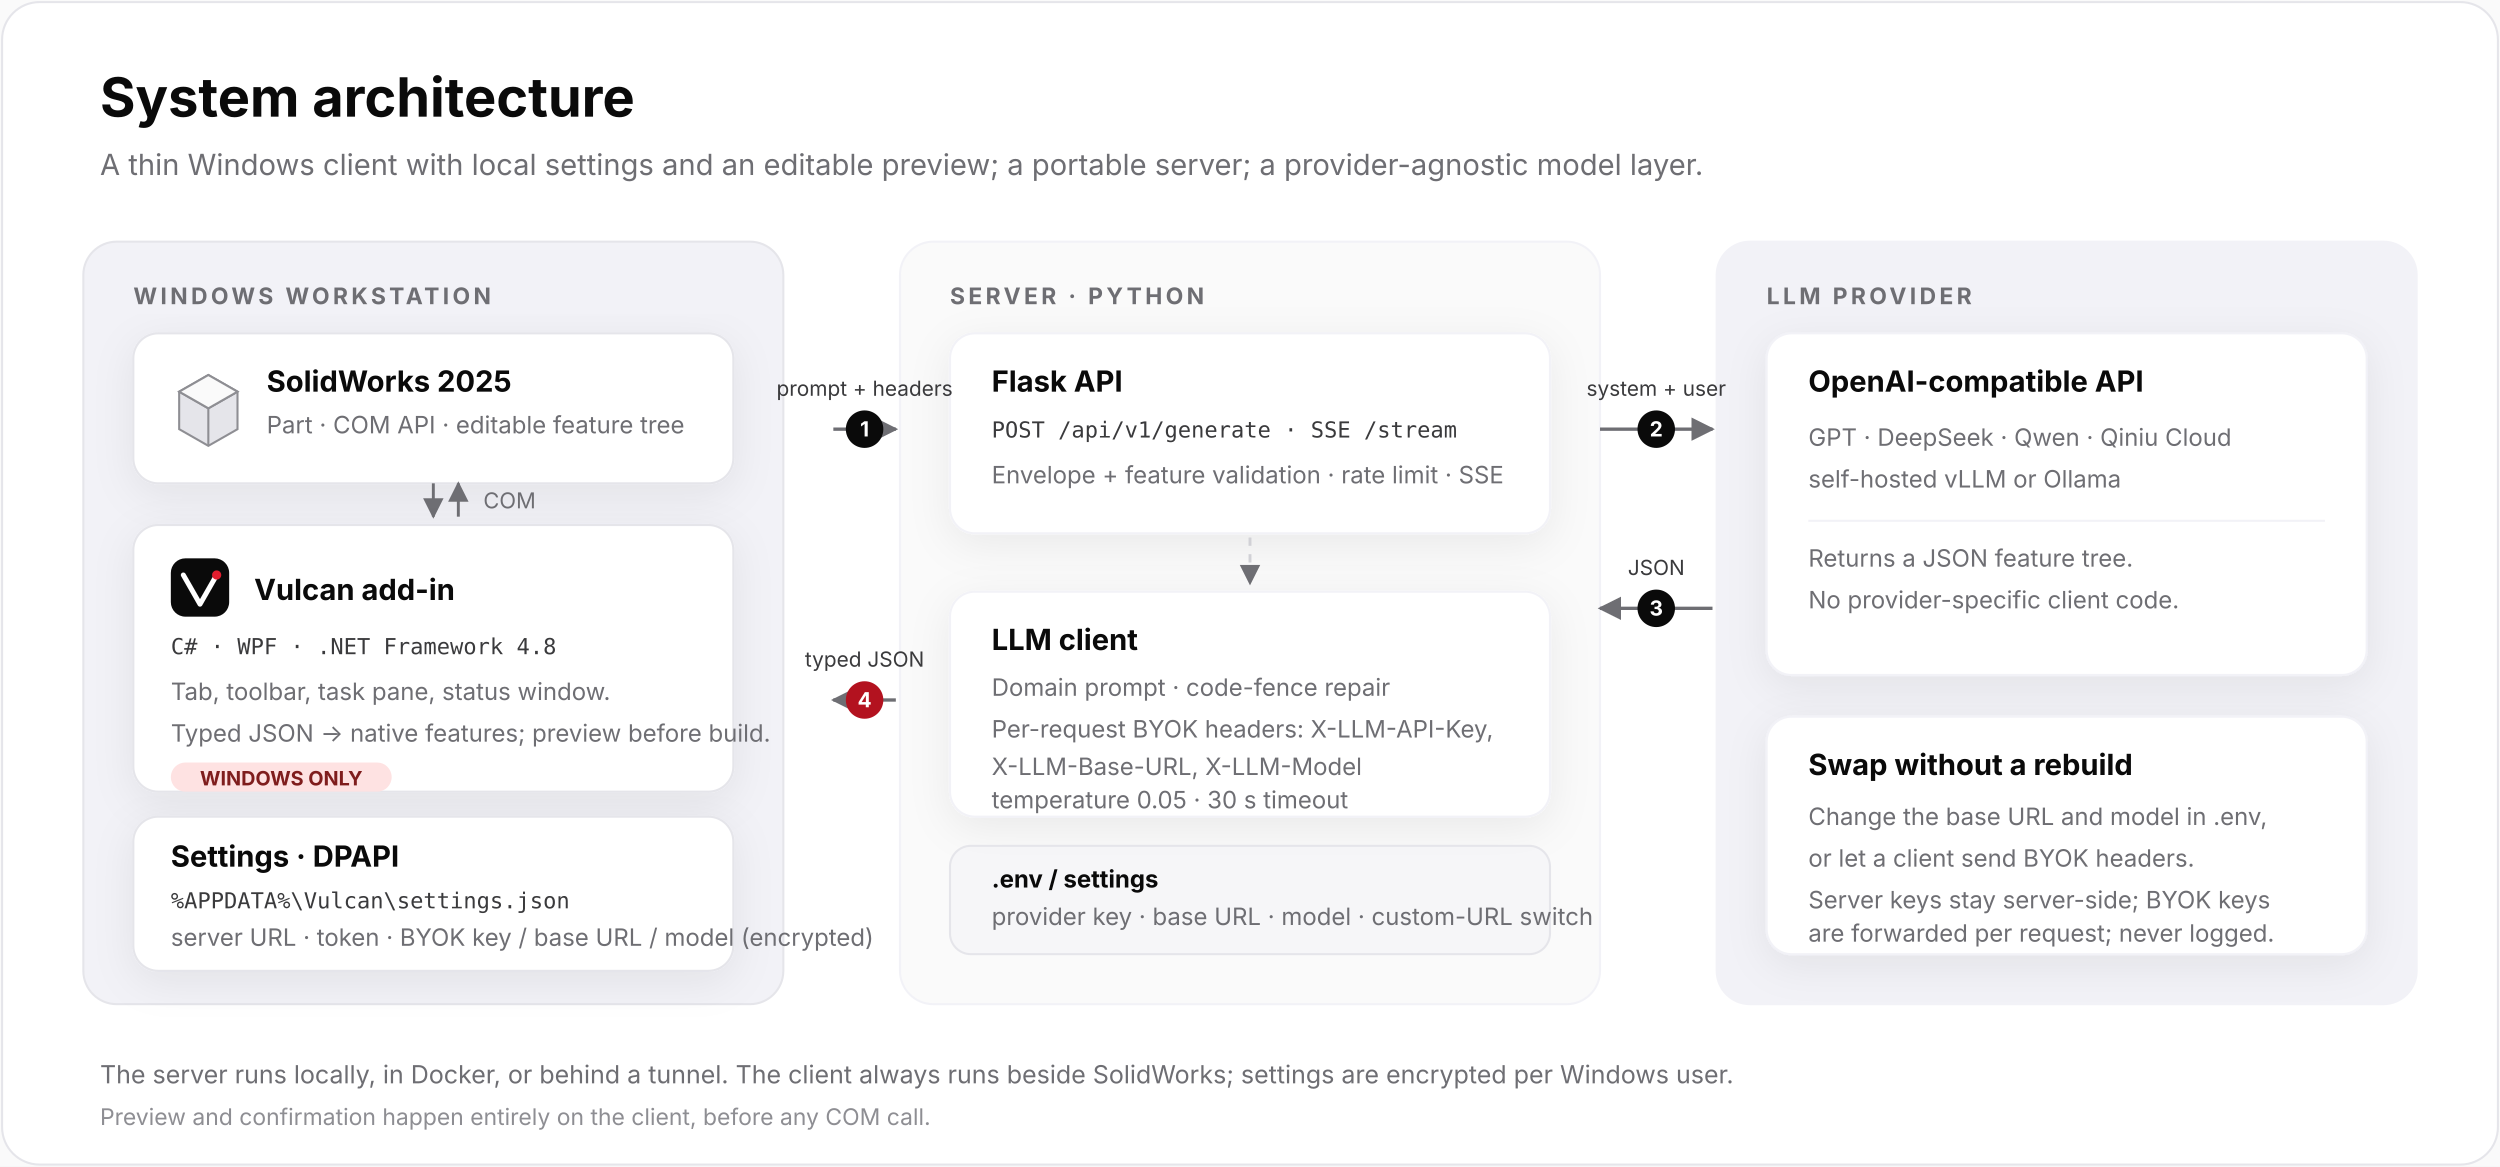
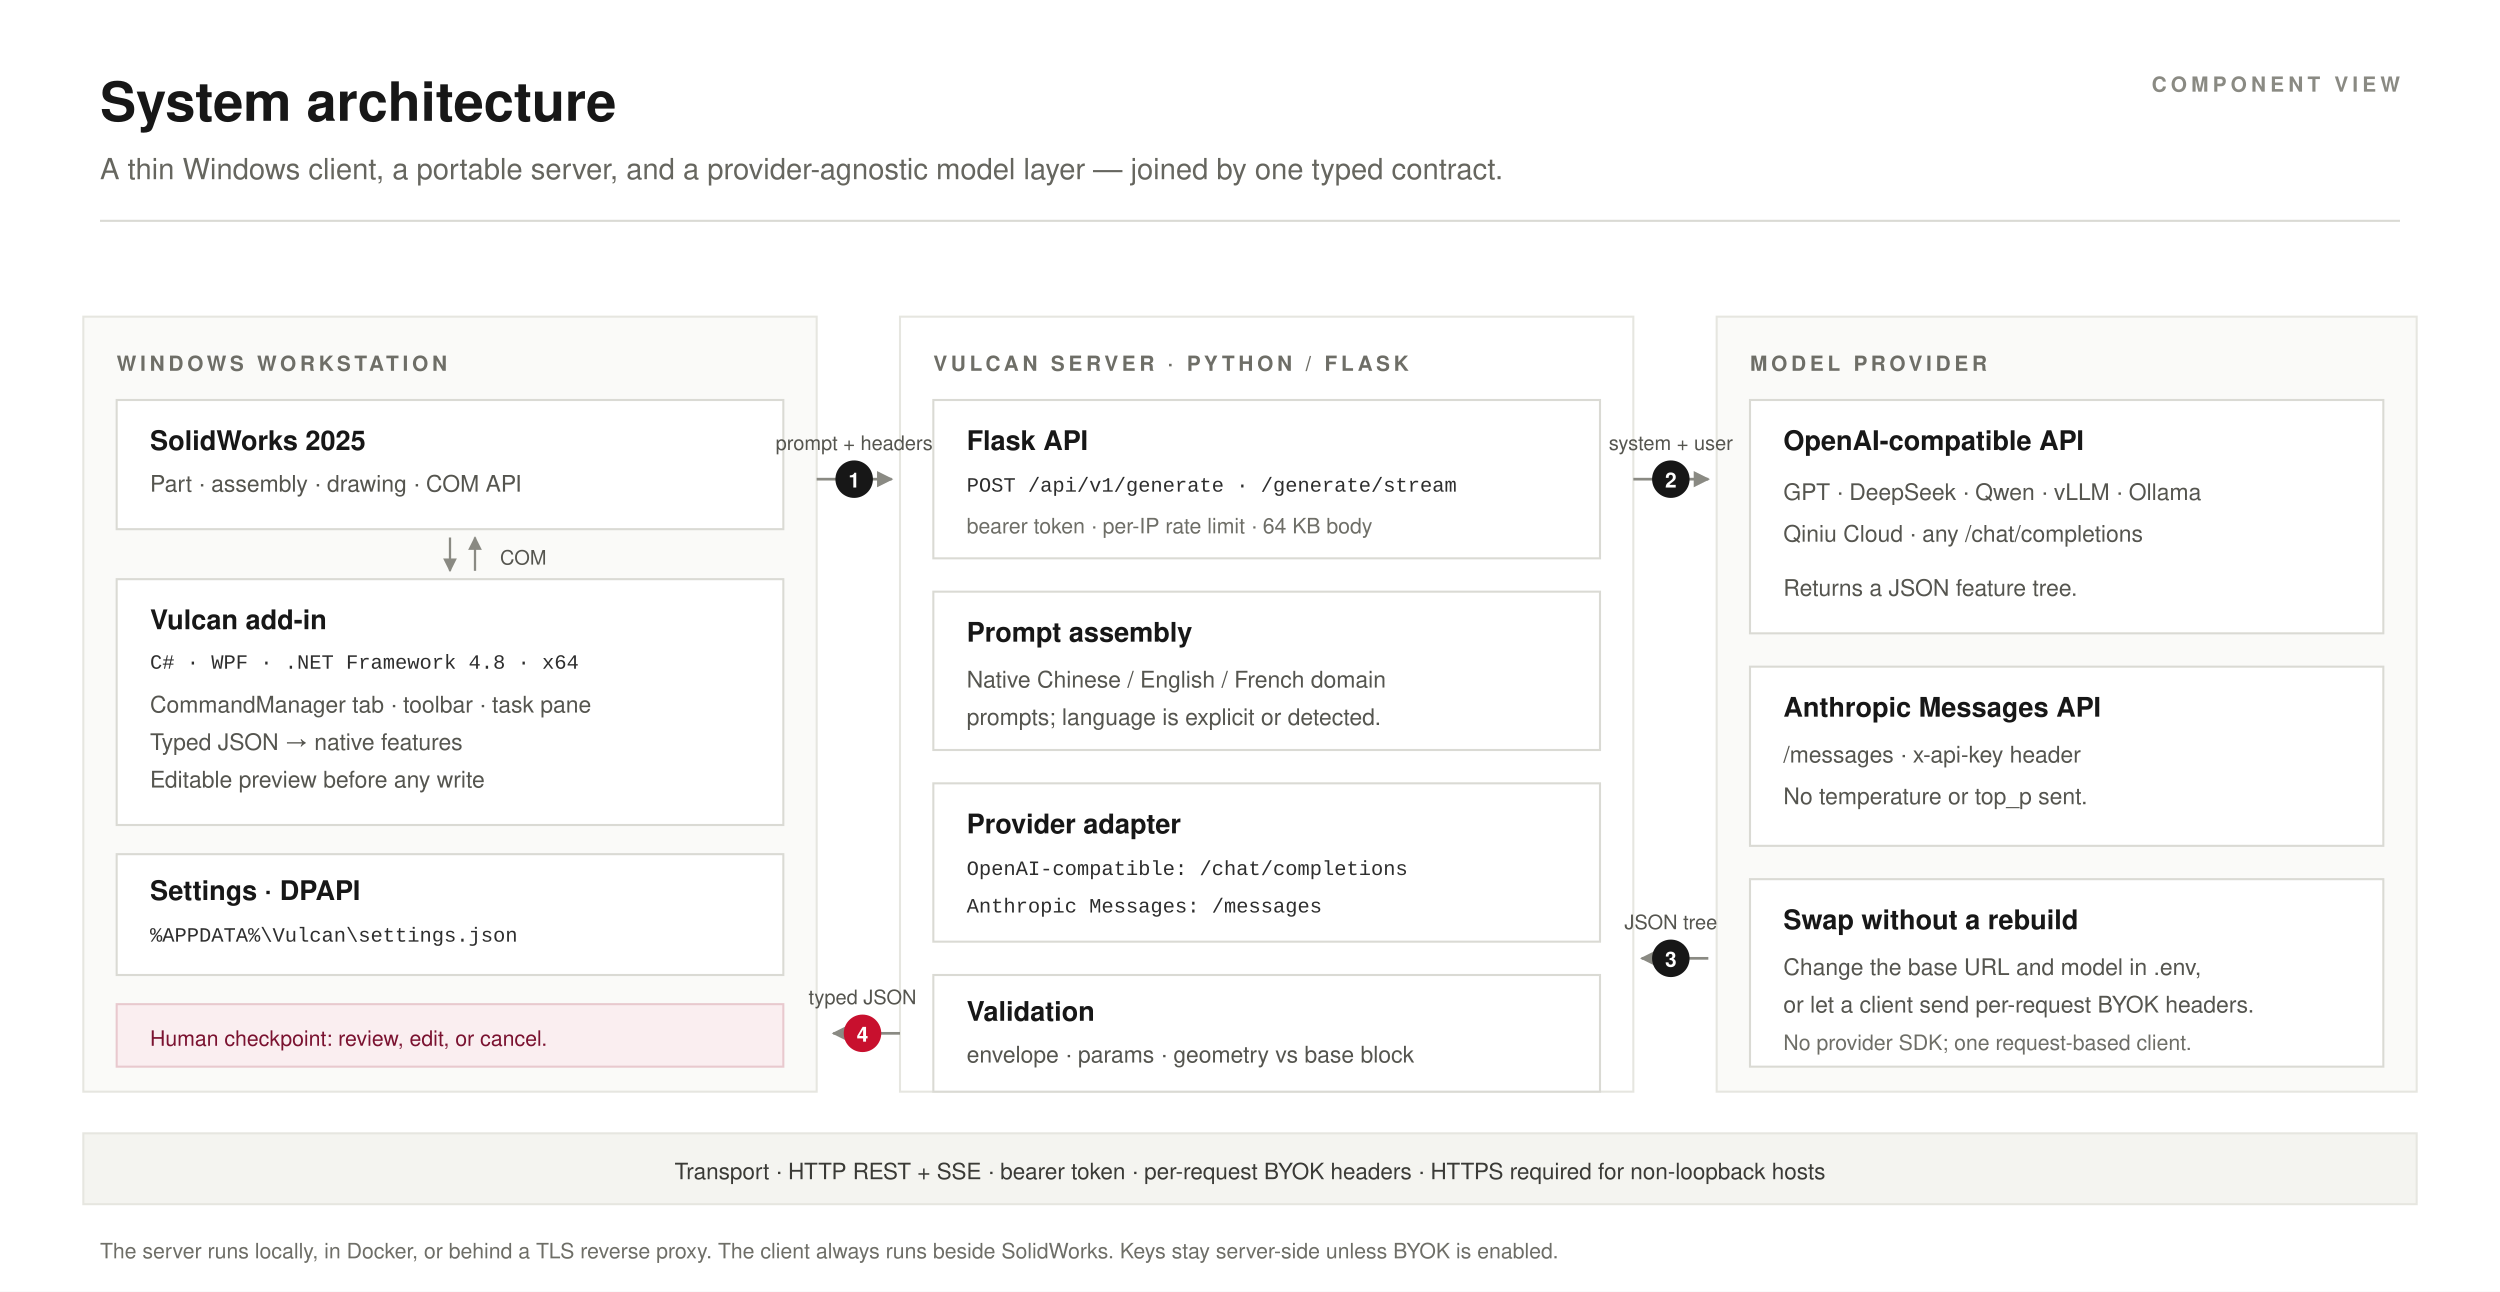
- <svg xmlns="http://www.w3.org/2000/svg" width="1200" height="560" viewBox="0 0 1200 560" role="img" aria-labelledby="arch-title arch-desc">
+ <svg xmlns="http://www.w3.org/2000/svg" width="1200" height="620" viewBox="0 0 1200 620" role="img" aria-labelledby="arch-title arch-desc">
  <defs>
-     <filter id="cardShadow" x="-20%" y="-20%" width="140%" height="150%">
-       <feDropShadow dx="0" dy="5" stdDeviation="10" flood-color="#0A0A0A" flood-opacity="0.07" />
-     </filter>
-     <linearGradient id="ember" x1="0" y1="1" x2="1" y2="0">
-       <stop offset="0" stop-color="#B3121F" />
-       <stop offset="1" stop-color="#F87171" />
-     </linearGradient>
-     <marker id="a" viewBox="0 0 10 10" refX="9" refY="5" markerWidth="7" markerHeight="7" orient="auto">
-       <path d="M0 0L10 5L0 10z" fill="#6E6E73" />
+     <marker id="aa" viewBox="0 0 10 10" refX="9" refY="5" markerWidth="6" markerHeight="6" orient="auto">
+       <path d="M0 0L10 5L0 10z" fill="#8A8A83" />
    </marker>
    <style>
-       .ui { font-family: Inter, -apple-system, BlinkMacSystemFont, "Segoe UI", Roboto, Helvetica, Arial, "PingFang SC", "Microsoft YaHei", "Noto Sans CJK SC", sans-serif; }
-       .mono { font-family: ui-monospace, SFMono-Regular, Menlo, Consolas, monospace; }
-       .lane { font-size: 11px; font-weight: 700; letter-spacing: 1.6px; fill: #6E6E73; }
-       .cardTitle { font-size: 14px; font-weight: 700; fill: #0A0A0A; }
-       .cardBody { font-size: 11.5px; fill: #6E6E73; }
-       .cardMono { font-family: ui-monospace, SFMono-Regular, Menlo, Consolas, monospace; font-size: 10.6px; fill: #3A3A3C; }
-       .step { font-size: 10px; font-weight: 700; fill: #FFFFFF; }
+       .ui { font-family: "Helvetica Neue", Helvetica, Arial, "PingFang SC", "Noto Sans CJK SC", "Microsoft YaHei", sans-serif; }
+       .mono { font-family: "SFMono-Regular", Menlo, Consolas, "Liberation Mono", monospace; }
+       .lane { font-size: 10px; font-weight: 700; letter-spacing: 1.8px; fill: #6E6E67; }
+       .boxTitle { font-size: 13px; font-weight: 700; fill: #171717; }
+       .body { font-size: 11px; fill: #55554F; }
+       .small { font-size: 10.2px; fill: #6E6E67; }
+       .code { font-family: "SFMono-Regular", Menlo, Consolas, "Liberation Mono", monospace; font-size: 9.8px; fill: #2E2E2E; }
+       .num { font-size: 10px; font-weight: 700; fill: #FFFFFF; }
+       .edge { font-size: 9.6px; fill: #55554F; }
    </style>
  </defs>
-   <rect width="1200" height="560" fill="#FAFAFA" />
-   <rect x="1" y="1" width="1198" height="558" rx="18" fill="#FFFFFF" stroke="#E5E5EA" />
-   <text class="ui" x="48" y="56" font-size="26" font-weight="700" fill="#0A0A0A">System architecture</text>
-   <text class="ui" x="48" y="84" font-size="14" fill="#6E6E73">A thin Windows client with local settings and an editable preview; a portable server; a provider-agnostic model layer.</text>
-   <rect x="40" y="116" width="336" height="366" rx="16" fill="#F2F2F7" stroke="#E5E5EA" />
-   <rect x="432" y="116" width="336" height="366" rx="16" fill="#FAFAFA" stroke="#F2F2F7" />
-   <rect x="824" y="116" width="336" height="366" rx="16" fill="#F2F2F7" stroke="#F2F2F7" />
-   <text class="ui lane" x="64" y="146">WINDOWS WORKSTATION</text>
-   <text class="ui lane" x="456" y="146">SERVER · PYTHON</text>
-   <text class="ui lane" x="848" y="146">LLM PROVIDER</text>
-   <rect x="64" y="160" width="288" height="72" rx="12" fill="#FFFFFF" stroke="#E5E5EA" filter="url(#cardShadow)" />
-   <g transform="translate(82 178)">
-     <path d="M4 10L18 2l14 8v18L18 36 4 28z" fill="#E5E5EA" stroke="#8E8E93" />
-     <path d="M4 10l14 8 14-8M18 18v18" fill="none" stroke="#8E8E93" />
-     <path d="M18 2l14 8-14 8-14-8z" fill="#FAFAFA" stroke="#8E8E93" />
-   </g>
-   <text class="ui cardTitle" x="128" y="188">SolidWorks 2025</text>
-   <text class="ui cardBody" x="128" y="208">Part · COM API · editable feature tree</text>
-   <line x1="208" y1="232" x2="208" y2="248" stroke="#6E6E73" stroke-width="1.4" marker-end="url(#a)" />
-   <line x1="220" y1="248" x2="220" y2="232" stroke="#6E6E73" stroke-width="1.4" marker-end="url(#a)" />
-   <text class="ui" x="232" y="244" font-size="10.5" fill="#6E6E73">COM</text>
-   <rect x="64" y="252" width="288" height="128" rx="12" fill="#FFFFFF" stroke="#E5E5EA" filter="url(#cardShadow)" />
-   <rect x="82" y="268" width="28" height="28" rx="7" fill="#0A0A0A" />
-   <g>
-     <path d="M88 276 L96 290 L104 276" fill="none" stroke="#FFFFFF" stroke-width="2.4" stroke-linecap="round" stroke-linejoin="round" />
-     <circle cx="104" cy="276" r="2.2" fill="#E11D2E" />
-   </g>
-   <text class="ui cardTitle" x="122" y="288">Vulcan add-in</text>
-   <text class="ui cardMono" x="82" y="314">C# · WPF · .NET Framework 4.8</text>
-   <text class="ui cardBody" x="82" y="336">Tab, toolbar, task pane, status window.</text>
-   <text class="ui cardBody" x="82" y="356">Typed JSON → native features; preview before build.</text>
-   <rect x="82" y="366" width="106" height="14" rx="7" fill="#FEE2E2" />
-   <text class="ui" x="135" y="377" text-anchor="middle" font-size="9.5" font-weight="700" fill="#7F1D1D">WINDOWS ONLY</text>
-   <rect x="64" y="392" width="288" height="74" rx="12" fill="#FFFFFF" stroke="#E5E5EA" filter="url(#cardShadow)" />
-   <text class="ui cardTitle" x="82" y="416">Settings · DPAPI</text>
-   <text class="ui cardMono" x="82" y="436">%APPDATA%\Vulcan\settings.json</text>
-   <text class="ui cardBody" x="82" y="454">server URL · token · BYOK key / base URL / model (encrypted)</text>
-   <rect x="456" y="160" width="288" height="96" rx="12" fill="#FFFFFF" stroke="#F2F2F7" filter="url(#cardShadow)" />
-   <text class="ui cardTitle" x="476" y="188">Flask API</text>
-   <text class="ui cardMono" x="476" y="210">POST /api/v1/generate · SSE /stream</text>
-   <text class="ui cardBody" x="476" y="232">Envelope + feature validation · rate limit · SSE</text>
-   <line x1="600" y1="258" x2="600" y2="280" stroke="#D1D1D6" stroke-width="1.4" stroke-dasharray="4 4" marker-end="url(#a)" />
-   <rect x="456" y="284" width="288" height="108" rx="12" fill="#FFFFFF" stroke="#F2F2F7" filter="url(#cardShadow)" />
-   <text class="ui cardTitle" x="476" y="312">LLM client</text>
-   <text class="ui cardBody" x="476" y="334">Domain prompt · code-fence repair</text>
-   <text class="ui cardBody" x="476" y="354">Per-request BYOK headers: X-LLM-API-Key,</text>
-   <text class="ui cardBody" x="476" y="372">X-LLM-Base-URL, X-LLM-Model</text>
-   <text class="ui cardBody" x="476" y="388">temperature 0.05 · 30 s timeout</text>
-   <rect x="456" y="406" width="288" height="52" rx="10" fill="#F2F2F7" fill-opacity="0.45" stroke="#E5E5EA" />
-   <text class="ui" x="476" y="426" font-size="11.5" font-weight="700" fill="#0A0A0A">.env / settings</text>
-   <text class="ui cardBody" x="476" y="444">provider key · base URL · model · custom-URL switch</text>
-   <rect x="848" y="160" width="288" height="164" rx="12" fill="#FFFFFF" stroke="#F2F2F7" filter="url(#cardShadow)" />
-   <text class="ui cardTitle" x="868" y="188">OpenAI-compatible API</text>
-   <text class="ui cardBody" x="868" y="214">GPT · DeepSeek · Qwen · Qiniu Cloud</text>
-   <text class="ui cardBody" x="868" y="234">self-hosted vLLM or Ollama</text>
-   <line x1="868" y1="250" x2="1116" y2="250" stroke="#F2F2F7" />
-   <text class="ui cardBody" x="868" y="272">Returns a JSON feature tree.</text>
-   <text class="ui cardBody" x="868" y="292">No provider-specific client code.</text>
-   <rect x="848" y="344" width="288" height="114" rx="12" fill="#FFFFFF" stroke="#F2F2F7" filter="url(#cardShadow)" />
-   <text class="ui cardTitle" x="868" y="372">Swap without a rebuild</text>
-   <text class="ui cardBody" x="868" y="396">Change the base URL and model in .env,</text>
-   <text class="ui cardBody" x="868" y="416">or let a client send BYOK headers.</text>
-   <text class="ui cardBody" x="868" y="436">Server keys stay server-side; BYOK keys</text>
-   <text class="ui cardBody" x="868" y="452">are forwarded per request; never logged.</text>
-   <line x1="400" y1="206" x2="430" y2="206" stroke="#6E6E73" stroke-width="1.6" marker-end="url(#a)" />
-   <circle cx="415" cy="206" r="9" fill="#0A0A0A" />
-   <text class="ui step" x="415" y="209.5" text-anchor="middle">1</text>
-   <text class="ui" x="415" y="190" text-anchor="middle" font-size="10" fill="#3A3A3C">prompt + headers</text>
-   <line x1="768" y1="206" x2="822" y2="206" stroke="#6E6E73" stroke-width="1.6" marker-end="url(#a)" />
-   <circle cx="795" cy="206" r="9" fill="#0A0A0A" />
-   <text class="ui step" x="795" y="209.5" text-anchor="middle">2</text>
-   <text class="ui" x="795" y="190" text-anchor="middle" font-size="10" fill="#3A3A3C">system + user</text>
-   <line x1="822" y1="292" x2="768" y2="292" stroke="#6E6E73" stroke-width="1.6" marker-end="url(#a)" />
-   <circle cx="795" cy="292" r="9" fill="#0A0A0A" />
-   <text class="ui step" x="795" y="295.5" text-anchor="middle">3</text>
-   <text class="ui" x="795" y="276" text-anchor="middle" font-size="10" fill="#3A3A3C">JSON</text>
-   <line x1="430" y1="336" x2="400" y2="336" stroke="#6E6E73" stroke-width="1.6" marker-end="url(#a)" />
-   <circle cx="415" cy="336" r="9" fill="#B3121F" />
-   <text class="ui step" x="415" y="339.5" text-anchor="middle">4</text>
-   <text class="ui" x="415" y="320" text-anchor="middle" font-size="10" fill="#3A3A3C">typed JSON</text>
-   <text class="ui" x="48" y="520" font-size="12" fill="#6E6E73">The server runs locally, in Docker, or behind a tunnel. The client always runs beside SolidWorks; settings are encrypted per Windows user.</text>
-   <text class="ui" x="48" y="540" font-size="11" fill="#8E8E93">Preview and confirmation happen entirely on the client, before any COM call.</text>
+   <rect width="1200" height="620" fill="#FFFFFF" />
+   <text class="ui" x="1152" y="44" text-anchor="end" font-size="10" font-weight="700" letter-spacing="2" fill="#8A8A83">COMPONENT VIEW</text>
+   <text class="ui" x="48" y="58" font-size="26" font-weight="700" fill="#171717">System architecture</text>
+   <text class="ui" x="48" y="86" font-size="14" fill="#66665F">A thin Windows client, a portable server, and a provider-agnostic model layer — joined by one typed contract.</text>
+   <line x1="48" y1="106" x2="1152" y2="106" stroke="#DADAD4" />
+   <rect x="40" y="152" width="352" height="372" fill="#FAFAF8" stroke="#E6E6E0" />
+   <rect x="432" y="152" width="352" height="372" fill="#FFFFFF" stroke="#E6E6E0" />
+   <rect x="824" y="152" width="336" height="372" fill="#FAFAF8" stroke="#E6E6E0" />
+   <text class="ui lane" x="56" y="178">WINDOWS WORKSTATION</text>
+   <text class="ui lane" x="448" y="178">VULCAN SERVER · PYTHON / FLASK</text>
+   <text class="ui lane" x="840" y="178">MODEL PROVIDER</text>
+   <rect x="56" y="192" width="320" height="62" fill="#FFFFFF" stroke="#DADAD4" />
+   <text class="ui boxTitle" x="72" y="216">SolidWorks 2025</text>
+   <text class="ui body" x="72" y="236">Part · assembly · drawing · COM API</text>
+   <line x1="216" y1="258" x2="216" y2="274" stroke="#8A8A83" stroke-width="1.1" marker-end="url(#aa)" />
+   <line x1="228" y1="274" x2="228" y2="258" stroke="#8A8A83" stroke-width="1.1" marker-end="url(#aa)" />
+   <text class="ui edge" x="240" y="271">COM</text>
+   <rect x="56" y="278" width="320" height="118" fill="#FFFFFF" stroke="#DADAD4" />
+   <text class="ui boxTitle" x="72" y="302">Vulcan add-in</text>
+   <text class="code" x="72" y="321">C# · WPF · .NET Framework 4.8 · x64</text>
+   <text class="ui body" x="72" y="342">CommandManager tab · toolbar · task pane</text>
+   <text class="ui body" x="72" y="360">Typed JSON → native features</text>
+   <text class="ui body" x="72" y="378">Editable preview before any write</text>
+   <rect x="56" y="410" width="320" height="58" fill="#FFFFFF" stroke="#DADAD4" />
+   <text class="ui boxTitle" x="72" y="432">Settings · DPAPI</text>
+   <text class="code" x="72" y="452">%APPDATA%\Vulcan\settings.json</text>
+   <rect x="56" y="482" width="320" height="30" fill="#FAEEF0" stroke="#E8C9CE" />
+   <text class="ui" x="72" y="502" font-size="10.2" fill="#7A1230">Human checkpoint: review, edit, or cancel.</text>
+   <rect x="448" y="192" width="320" height="76" fill="#FFFFFF" stroke="#DADAD4" />
+   <text class="ui boxTitle" x="464" y="216">Flask API</text>
+   <text class="code" x="464" y="236">POST /api/v1/generate · /generate/stream</text>
+   <text class="ui small" x="464" y="256" font-size="10">bearer token · per-IP rate limit · 64 KB body</text>
+   <rect x="448" y="284" width="320" height="76" fill="#FFFFFF" stroke="#DADAD4" />
+   <text class="ui boxTitle" x="464" y="308">Prompt assembly</text>
+   <text class="ui body" x="464" y="330">Native Chinese / English / French domain</text>
+   <text class="ui body" x="464" y="348">prompts; language is explicit or detected.</text>
+   <rect x="448" y="376" width="320" height="76" fill="#FFFFFF" stroke="#DADAD4" />
+   <text class="ui boxTitle" x="464" y="400">Provider adapter</text>
+   <text class="code" x="464" y="420">OpenAI-compatible: /chat/completions</text>
+   <text class="code" x="464" y="438">Anthropic Messages: /messages</text>
+   <rect x="448" y="468" width="320" height="56" fill="#FFFFFF" stroke="#DADAD4" />
+   <text class="ui boxTitle" x="464" y="490">Validation</text>
+   <text class="ui body" x="464" y="510">envelope · params · geometry vs base block</text>
+   <rect x="840" y="192" width="304" height="112" fill="#FFFFFF" stroke="#DADAD4" />
+   <text class="ui boxTitle" x="856" y="216">OpenAI-compatible API</text>
+   <text class="ui body" x="856" y="240">GPT · DeepSeek · Qwen · vLLM · Ollama</text>
+   <text class="ui body" x="856" y="260">Qiniu Cloud · any /chat/completions</text>
+   <text class="ui body" x="856" y="286">Returns a JSON feature tree.</text>
+   <rect x="840" y="320" width="304" height="86" fill="#FFFFFF" stroke="#DADAD4" />
+   <text class="ui boxTitle" x="856" y="344">Anthropic Messages API</text>
+   <text class="ui body" x="856" y="366">/messages · x-api-key header</text>
+   <text class="ui body" x="856" y="386">No temperature or top_p sent.</text>
+   <rect x="840" y="422" width="304" height="90" fill="#FFFFFF" stroke="#DADAD4" />
+   <text class="ui boxTitle" x="856" y="446">Swap without a rebuild</text>
+   <text class="ui body" x="856" y="468">Change the base URL and model in .env,</text>
+   <text class="ui body" x="856" y="486">or let a client send per-request BYOK headers.</text>
+   <text class="ui small" x="856" y="504" font-size="9.8">No provider SDK; one request-based client.</text>
+   <line x1="392" y1="230" x2="428" y2="230" stroke="#8A8A83" stroke-width="1.3" marker-end="url(#aa)" />
+   <circle cx="410" cy="230" r="9" fill="#171717" />
+   <text class="ui num" x="410" y="234" text-anchor="middle">1</text>
+   <text class="ui edge" x="410" y="216" text-anchor="middle">prompt + headers</text>
+   <line x1="784" y1="230" x2="820" y2="230" stroke="#8A8A83" stroke-width="1.3" marker-end="url(#aa)" />
+   <circle cx="802" cy="230" r="9" fill="#171717" />
+   <text class="ui num" x="802" y="234" text-anchor="middle">2</text>
+   <text class="ui edge" x="802" y="216" text-anchor="middle">system + user</text>
+   <line x1="820" y1="460" x2="788" y2="460" stroke="#8A8A83" stroke-width="1.3" marker-end="url(#aa)" />
+   <circle cx="802" cy="460" r="9" fill="#171717" />
+   <text class="ui num" x="802" y="464" text-anchor="middle">3</text>
+   <text class="ui edge" x="802" y="446" text-anchor="middle">JSON tree</text>
+   <line x1="432" y1="496" x2="400" y2="496" stroke="#8A8A83" stroke-width="1.3" marker-end="url(#aa)" />
+   <circle cx="414" cy="496" r="9" fill="#C8102E" />
+   <text class="ui num" x="414" y="500" text-anchor="middle">4</text>
+   <text class="ui edge" x="414" y="482" text-anchor="middle">typed JSON</text>
+   <rect x="40" y="544" width="1120" height="34" fill="#F4F4F0" stroke="#E6E6E0" />
+   <text class="ui" x="600" y="566" text-anchor="middle" font-size="10.8" fill="#3A3A36">Transport · HTTP REST + SSE · bearer token · per-request BYOK headers · HTTPS required for non-loopback hosts</text>
+   <text class="ui small" x="48" y="604" font-size="10.5">The server runs locally, in Docker, or behind a TLS reverse proxy. The client always runs beside SolidWorks. Keys stay server-side unless BYOK is enabled.</text>
</svg>
